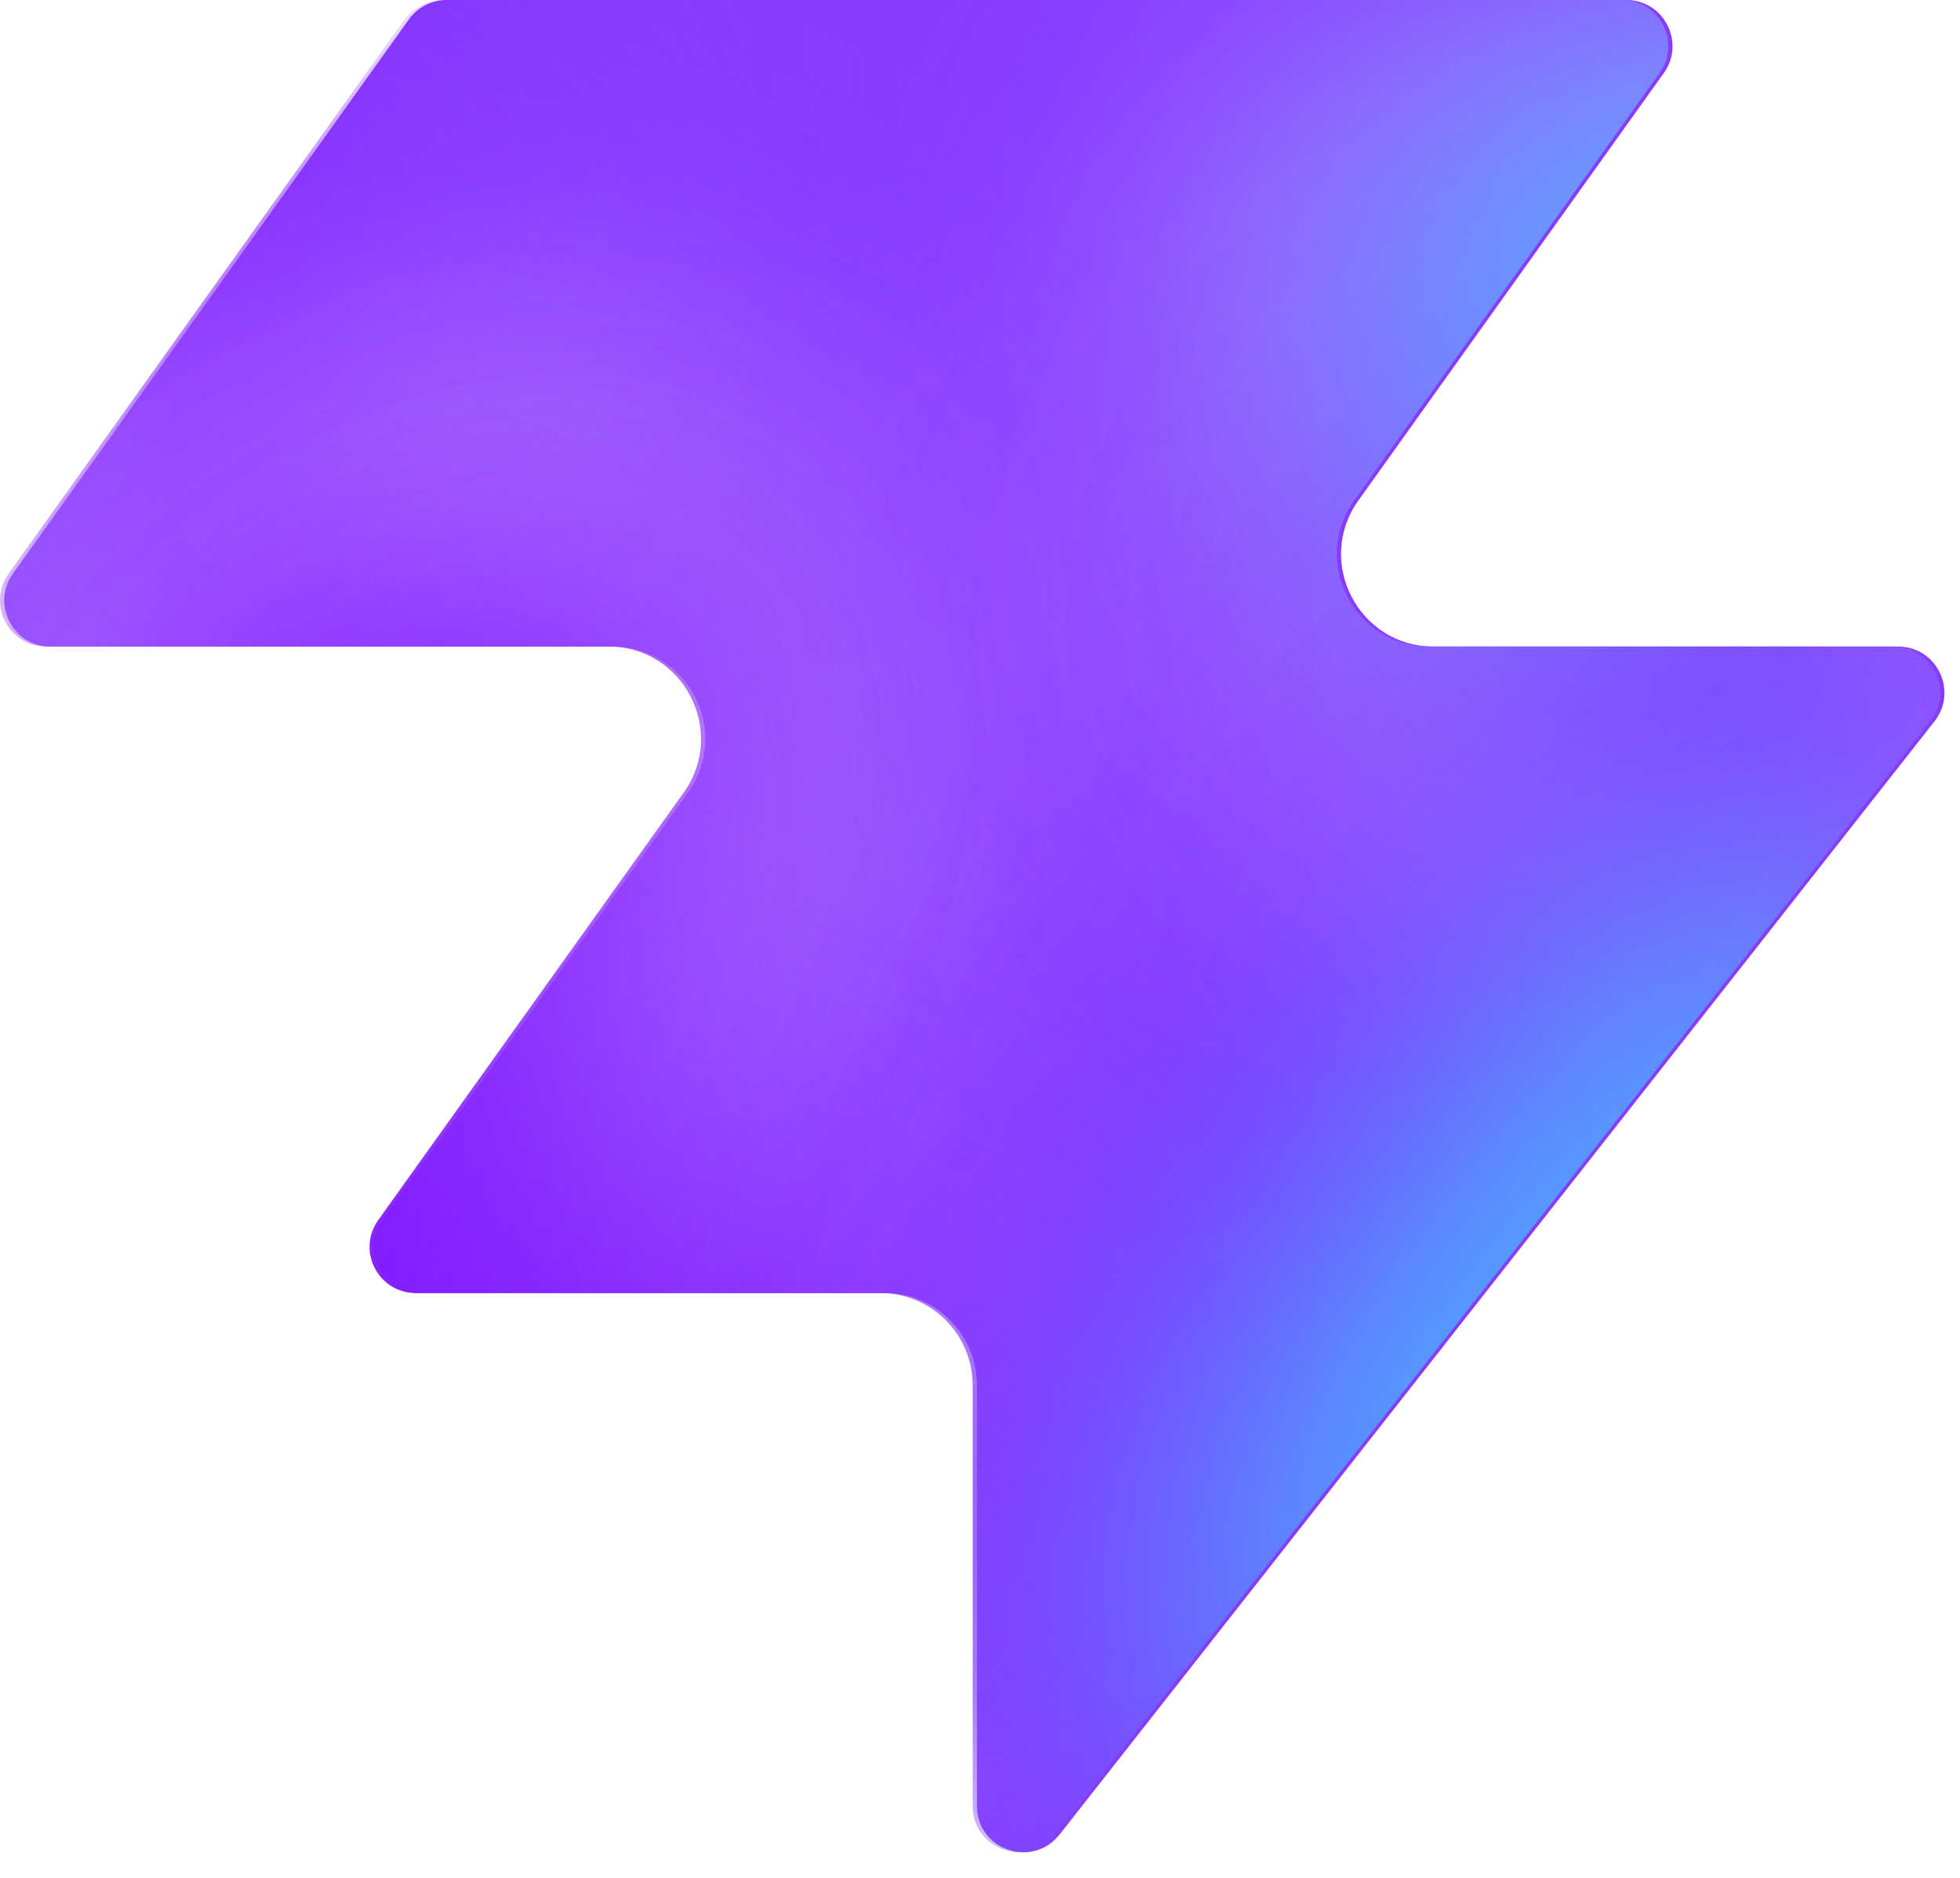
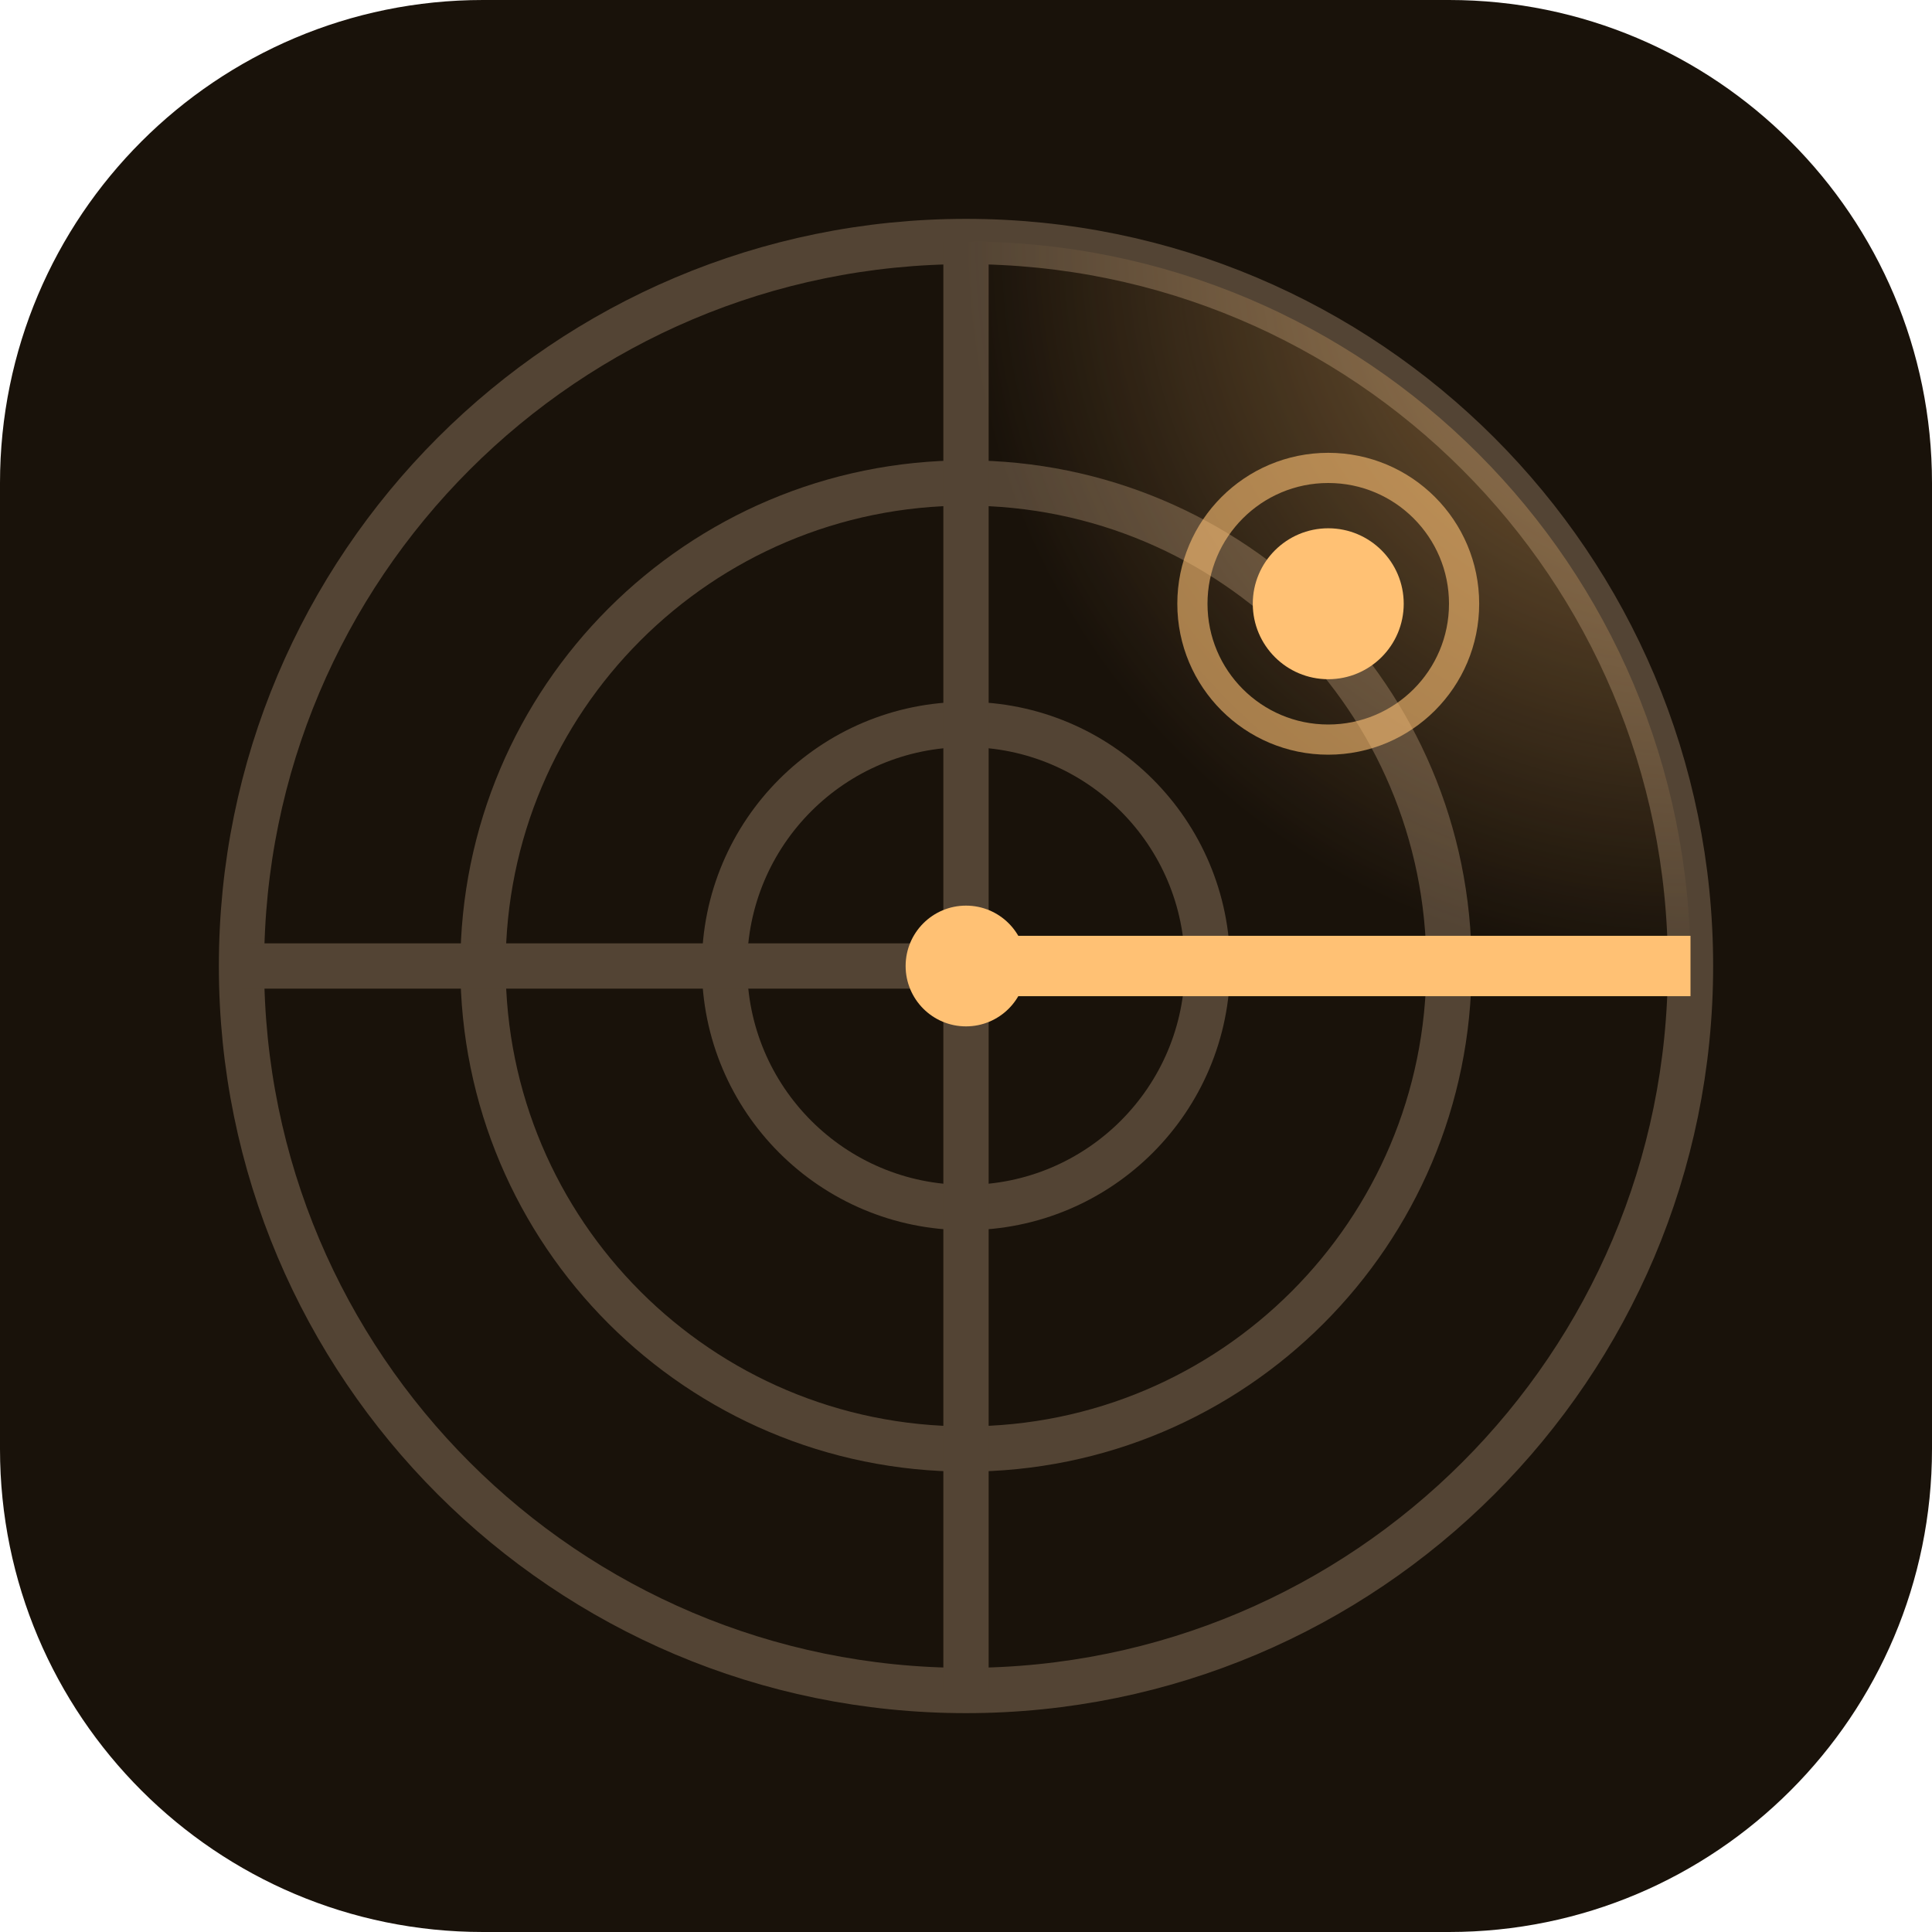
- <svg xmlns="http://www.w3.org/2000/svg" width="48" height="46" fill="none" viewBox="0 0 48 46">
-   <path fill="#863bff" d="M25.946 44.938c-.664.845-2.021.375-2.021-.698V33.937a2.26 2.26 0 0 0-2.262-2.262H10.287c-.92 0-1.456-1.04-.92-1.788l7.48-10.471c1.07-1.497 0-3.578-1.842-3.578H1.237c-.92 0-1.456-1.04-.92-1.788L10.013.474c.214-.297.556-.474.92-.474h28.894c.92 0 1.456 1.04.92 1.788l-7.48 10.471c-1.07 1.498 0 3.579 1.842 3.579h11.377c.943 0 1.473 1.088.89 1.83L25.947 44.94z" style="fill:#863bff;fill:color(display-p3 .525 .23 1);fill-opacity:1" />
-   <mask id="a" width="48" height="46" x="0" y="0" maskUnits="userSpaceOnUse" style="mask-type:alpha">
-     <path fill="#000" d="M25.842 44.938c-.664.844-2.021.375-2.021-.698V33.937a2.26 2.26 0 0 0-2.262-2.262H10.183c-.92 0-1.456-1.04-.92-1.788l7.48-10.471c1.07-1.498 0-3.579-1.842-3.579H1.133c-.92 0-1.456-1.04-.92-1.787L9.91.473c.214-.297.556-.474.92-.474h28.894c.92 0 1.456 1.04.92 1.788l-7.48 10.471c-1.07 1.498 0 3.578 1.842 3.578h11.377c.943 0 1.473 1.088.89 1.832L25.843 44.94z" style="fill:#000;fill-opacity:1" />
-   </mask>
-   <g mask="url(#a)">
-     <g filter="url(#b)">
-       <ellipse cx="5.508" cy="14.704" fill="#ede6ff" rx="5.508" ry="14.704" style="fill:#ede6ff;fill:color(display-p3 .927 .903 1);fill-opacity:1" transform="matrix(.00324 1 1 -.00324 -4.47 31.516)" />
-     </g>
-     <g filter="url(#c)">
-       <ellipse cx="10.399" cy="29.851" fill="#ede6ff" rx="10.399" ry="29.851" style="fill:#ede6ff;fill:color(display-p3 .927 .903 1);fill-opacity:1" transform="matrix(.00324 1 1 -.00324 -39.328 7.883)" />
-     </g>
-     <g filter="url(#d)">
-       <ellipse cx="5.508" cy="30.487" fill="#7e14ff" rx="5.508" ry="30.487" style="fill:#7e14ff;fill:color(display-p3 .492 .077 1);fill-opacity:1" transform="rotate(89.814 -25.913 -14.639)scale(1 -1)" />
-     </g>
-     <g filter="url(#e)">
-       <ellipse cx="5.508" cy="30.599" fill="#7e14ff" rx="5.508" ry="30.599" style="fill:#7e14ff;fill:color(display-p3 .492 .077 1);fill-opacity:1" transform="rotate(89.814 -32.644 -3.334)scale(1 -1)" />
-     </g>
-     <g filter="url(#f)">
-       <ellipse cx="5.508" cy="30.599" fill="#7e14ff" rx="5.508" ry="30.599" style="fill:#7e14ff;fill:color(display-p3 .492 .077 1);fill-opacity:1" transform="matrix(.00324 1 1 -.00324 -34.34 30.47)" />
-     </g>
-     <g filter="url(#g)">
-       <ellipse cx="14.072" cy="22.078" fill="#ede6ff" rx="14.072" ry="22.078" style="fill:#ede6ff;fill:color(display-p3 .927 .903 1);fill-opacity:1" transform="rotate(93.35 24.506 48.493)scale(-1 1)" />
-     </g>
-     <g filter="url(#h)">
-       <ellipse cx="3.47" cy="21.501" fill="#7e14ff" rx="3.47" ry="21.501" style="fill:#7e14ff;fill:color(display-p3 .492 .077 1);fill-opacity:1" transform="rotate(89.009 28.708 47.59)scale(-1 1)" />
-     </g>
-     <g filter="url(#i)">
-       <ellipse cx="3.47" cy="21.501" fill="#7e14ff" rx="3.47" ry="21.501" style="fill:#7e14ff;fill:color(display-p3 .492 .077 1);fill-opacity:1" transform="rotate(89.009 28.708 47.59)scale(-1 1)" />
-     </g>
-     <g filter="url(#j)">
-       <ellipse cx=".387" cy="8.972" fill="#7e14ff" rx="4.407" ry="29.108" style="fill:#7e14ff;fill:color(display-p3 .492 .077 1);fill-opacity:1" transform="rotate(39.51 .387 8.972)" />
-     </g>
-     <g filter="url(#k)">
-       <ellipse cx="47.523" cy="-6.092" fill="#7e14ff" rx="4.407" ry="29.108" style="fill:#7e14ff;fill:color(display-p3 .492 .077 1);fill-opacity:1" transform="rotate(37.892 47.523 -6.092)" />
-     </g>
-     <g filter="url(#l)">
-       <ellipse cx="41.412" cy="6.333" fill="#47bfff" rx="5.971" ry="9.665" style="fill:#47bfff;fill:color(display-p3 .28 .748 1);fill-opacity:1" transform="rotate(37.892 41.412 6.333)" />
-     </g>
-     <g filter="url(#m)">
-       <ellipse cx="-1.879" cy="38.332" fill="#7e14ff" rx="4.407" ry="29.108" style="fill:#7e14ff;fill:color(display-p3 .492 .077 1);fill-opacity:1" transform="rotate(37.892 -1.88 38.332)" />
-     </g>
-     <g filter="url(#n)">
-       <ellipse cx="-1.879" cy="38.332" fill="#7e14ff" rx="4.407" ry="29.108" style="fill:#7e14ff;fill:color(display-p3 .492 .077 1);fill-opacity:1" transform="rotate(37.892 -1.88 38.332)" />
-     </g>
-     <g filter="url(#o)">
-       <ellipse cx="35.651" cy="29.907" fill="#7e14ff" rx="4.407" ry="29.108" style="fill:#7e14ff;fill:color(display-p3 .492 .077 1);fill-opacity:1" transform="rotate(37.892 35.651 29.907)" />
-     </g>
-     <g filter="url(#p)">
-       <ellipse cx="38.418" cy="32.4" fill="#47bfff" rx="5.971" ry="15.297" style="fill:#47bfff;fill:color(display-p3 .28 .748 1);fill-opacity:1" transform="rotate(37.892 38.418 32.4)" />
-     </g>
-   </g>
+ <svg xmlns="http://www.w3.org/2000/svg" viewBox="0 0 64 64" width="64" height="64">
+   <rect width="64" height="64" rx="16" fill="#19120a" />
+   <circle cx="32" cy="32" r="24" fill="none" stroke="#534434" stroke-width="1.5" />
+   <circle cx="32" cy="32" r="16" fill="none" stroke="#534434" stroke-width="1.5" />
+   <circle cx="32" cy="32" r="8" fill="none" stroke="#534434" stroke-width="1.5" />
+   <line x1="32" y1="8" x2="32" y2="56" stroke="#534434" stroke-width="1.5" />
+   <line x1="8" y1="32" x2="56" y2="32" stroke="#534434" stroke-width="1.5" />
+   <path d="M 32 32 L 32 8 A 24 24 0 0 1 56 32 Z" fill="url(#radar-sweep)" opacity="0.6" />
+   <line x1="32" y1="32" x2="56" y2="32" stroke="#ffc174" stroke-width="2" />
+   <circle cx="44" cy="20" r="2.5" fill="#ffc174" />
+   <circle cx="44" cy="20" r="4.5" fill="none" stroke="#ffc174" stroke-width="1" opacity="0.6" />
+   <circle cx="32" cy="32" r="2" fill="#ffc174" />
  <defs>
-     <filter id="b" width="60.045" height="41.654" x="-19.77" y="16.149" color-interpolation-filters="sRGB" filterUnits="userSpaceOnUse">
-       <feFlood flood-opacity="0" result="BackgroundImageFix" />
-       <feBlend in="SourceGraphic" in2="BackgroundImageFix" result="shape" />
-       <feGaussianBlur result="effect1_foregroundBlur_2002_17158" stdDeviation="7.659" />
-     </filter>
-     <filter id="c" width="90.34" height="51.437" x="-54.613" y="-7.533" color-interpolation-filters="sRGB" filterUnits="userSpaceOnUse">
-       <feFlood flood-opacity="0" result="BackgroundImageFix" />
-       <feBlend in="SourceGraphic" in2="BackgroundImageFix" result="shape" />
-       <feGaussianBlur result="effect1_foregroundBlur_2002_17158" stdDeviation="7.659" />
-     </filter>
-     <filter id="d" width="79.355" height="29.4" x="-49.64" y="2.03" color-interpolation-filters="sRGB" filterUnits="userSpaceOnUse">
-       <feFlood flood-opacity="0" result="BackgroundImageFix" />
-       <feBlend in="SourceGraphic" in2="BackgroundImageFix" result="shape" />
-       <feGaussianBlur result="effect1_foregroundBlur_2002_17158" stdDeviation="4.596" />
-     </filter>
-     <filter id="e" width="79.579" height="29.4" x="-45.045" y="20.029" color-interpolation-filters="sRGB" filterUnits="userSpaceOnUse">
-       <feFlood flood-opacity="0" result="BackgroundImageFix" />
-       <feBlend in="SourceGraphic" in2="BackgroundImageFix" result="shape" />
-       <feGaussianBlur result="effect1_foregroundBlur_2002_17158" stdDeviation="4.596" />
-     </filter>
-     <filter id="f" width="79.579" height="29.4" x="-43.513" y="21.178" color-interpolation-filters="sRGB" filterUnits="userSpaceOnUse">
-       <feFlood flood-opacity="0" result="BackgroundImageFix" />
-       <feBlend in="SourceGraphic" in2="BackgroundImageFix" result="shape" />
-       <feGaussianBlur result="effect1_foregroundBlur_2002_17158" stdDeviation="4.596" />
-     </filter>
-     <filter id="g" width="74.749" height="58.852" x="15.756" y="-17.901" color-interpolation-filters="sRGB" filterUnits="userSpaceOnUse">
-       <feFlood flood-opacity="0" result="BackgroundImageFix" />
-       <feBlend in="SourceGraphic" in2="BackgroundImageFix" result="shape" />
-       <feGaussianBlur result="effect1_foregroundBlur_2002_17158" stdDeviation="7.659" />
-     </filter>
-     <filter id="h" width="61.377" height="25.362" x="23.548" y="2.284" color-interpolation-filters="sRGB" filterUnits="userSpaceOnUse">
-       <feFlood flood-opacity="0" result="BackgroundImageFix" />
-       <feBlend in="SourceGraphic" in2="BackgroundImageFix" result="shape" />
-       <feGaussianBlur result="effect1_foregroundBlur_2002_17158" stdDeviation="4.596" />
-     </filter>
-     <filter id="i" width="61.377" height="25.362" x="23.548" y="2.284" color-interpolation-filters="sRGB" filterUnits="userSpaceOnUse">
-       <feFlood flood-opacity="0" result="BackgroundImageFix" />
-       <feBlend in="SourceGraphic" in2="BackgroundImageFix" result="shape" />
-       <feGaussianBlur result="effect1_foregroundBlur_2002_17158" stdDeviation="4.596" />
-     </filter>
-     <filter id="j" width="56.045" height="63.649" x="-27.636" y="-22.853" color-interpolation-filters="sRGB" filterUnits="userSpaceOnUse">
-       <feFlood flood-opacity="0" result="BackgroundImageFix" />
-       <feBlend in="SourceGraphic" in2="BackgroundImageFix" result="shape" />
-       <feGaussianBlur result="effect1_foregroundBlur_2002_17158" stdDeviation="4.596" />
-     </filter>
-     <filter id="k" width="54.814" height="64.646" x="20.116" y="-38.415" color-interpolation-filters="sRGB" filterUnits="userSpaceOnUse">
-       <feFlood flood-opacity="0" result="BackgroundImageFix" />
-       <feBlend in="SourceGraphic" in2="BackgroundImageFix" result="shape" />
-       <feGaussianBlur result="effect1_foregroundBlur_2002_17158" stdDeviation="4.596" />
-     </filter>
-     <filter id="l" width="33.541" height="35.313" x="24.641" y="-11.323" color-interpolation-filters="sRGB" filterUnits="userSpaceOnUse">
-       <feFlood flood-opacity="0" result="BackgroundImageFix" />
-       <feBlend in="SourceGraphic" in2="BackgroundImageFix" result="shape" />
-       <feGaussianBlur result="effect1_foregroundBlur_2002_17158" stdDeviation="4.596" />
-     </filter>
-     <filter id="m" width="54.814" height="64.646" x="-29.286" y="6.009" color-interpolation-filters="sRGB" filterUnits="userSpaceOnUse">
-       <feFlood flood-opacity="0" result="BackgroundImageFix" />
-       <feBlend in="SourceGraphic" in2="BackgroundImageFix" result="shape" />
-       <feGaussianBlur result="effect1_foregroundBlur_2002_17158" stdDeviation="4.596" />
-     </filter>
-     <filter id="n" width="54.814" height="64.646" x="-29.286" y="6.009" color-interpolation-filters="sRGB" filterUnits="userSpaceOnUse">
-       <feFlood flood-opacity="0" result="BackgroundImageFix" />
-       <feBlend in="SourceGraphic" in2="BackgroundImageFix" result="shape" />
-       <feGaussianBlur result="effect1_foregroundBlur_2002_17158" stdDeviation="4.596" />
-     </filter>
-     <filter id="o" width="54.814" height="64.646" x="8.244" y="-2.416" color-interpolation-filters="sRGB" filterUnits="userSpaceOnUse">
-       <feFlood flood-opacity="0" result="BackgroundImageFix" />
-       <feBlend in="SourceGraphic" in2="BackgroundImageFix" result="shape" />
-       <feGaussianBlur result="effect1_foregroundBlur_2002_17158" stdDeviation="4.596" />
-     </filter>
-     <filter id="p" width="39.409" height="43.623" x="18.713" y="10.588" color-interpolation-filters="sRGB" filterUnits="userSpaceOnUse">
-       <feFlood flood-opacity="0" result="BackgroundImageFix" />
-       <feBlend in="SourceGraphic" in2="BackgroundImageFix" result="shape" />
-       <feGaussianBlur result="effect1_foregroundBlur_2002_17158" stdDeviation="4.596" />
-     </filter>
+     <radialGradient id="radar-sweep" cx="100%" cy="0%" r="100%">
+       <stop offset="0%" stop-color="#ffc174" stop-opacity="0.8" />
+       <stop offset="100%" stop-color="#ffc174" stop-opacity="0.0" />
+     </radialGradient>
  </defs>
</svg>
